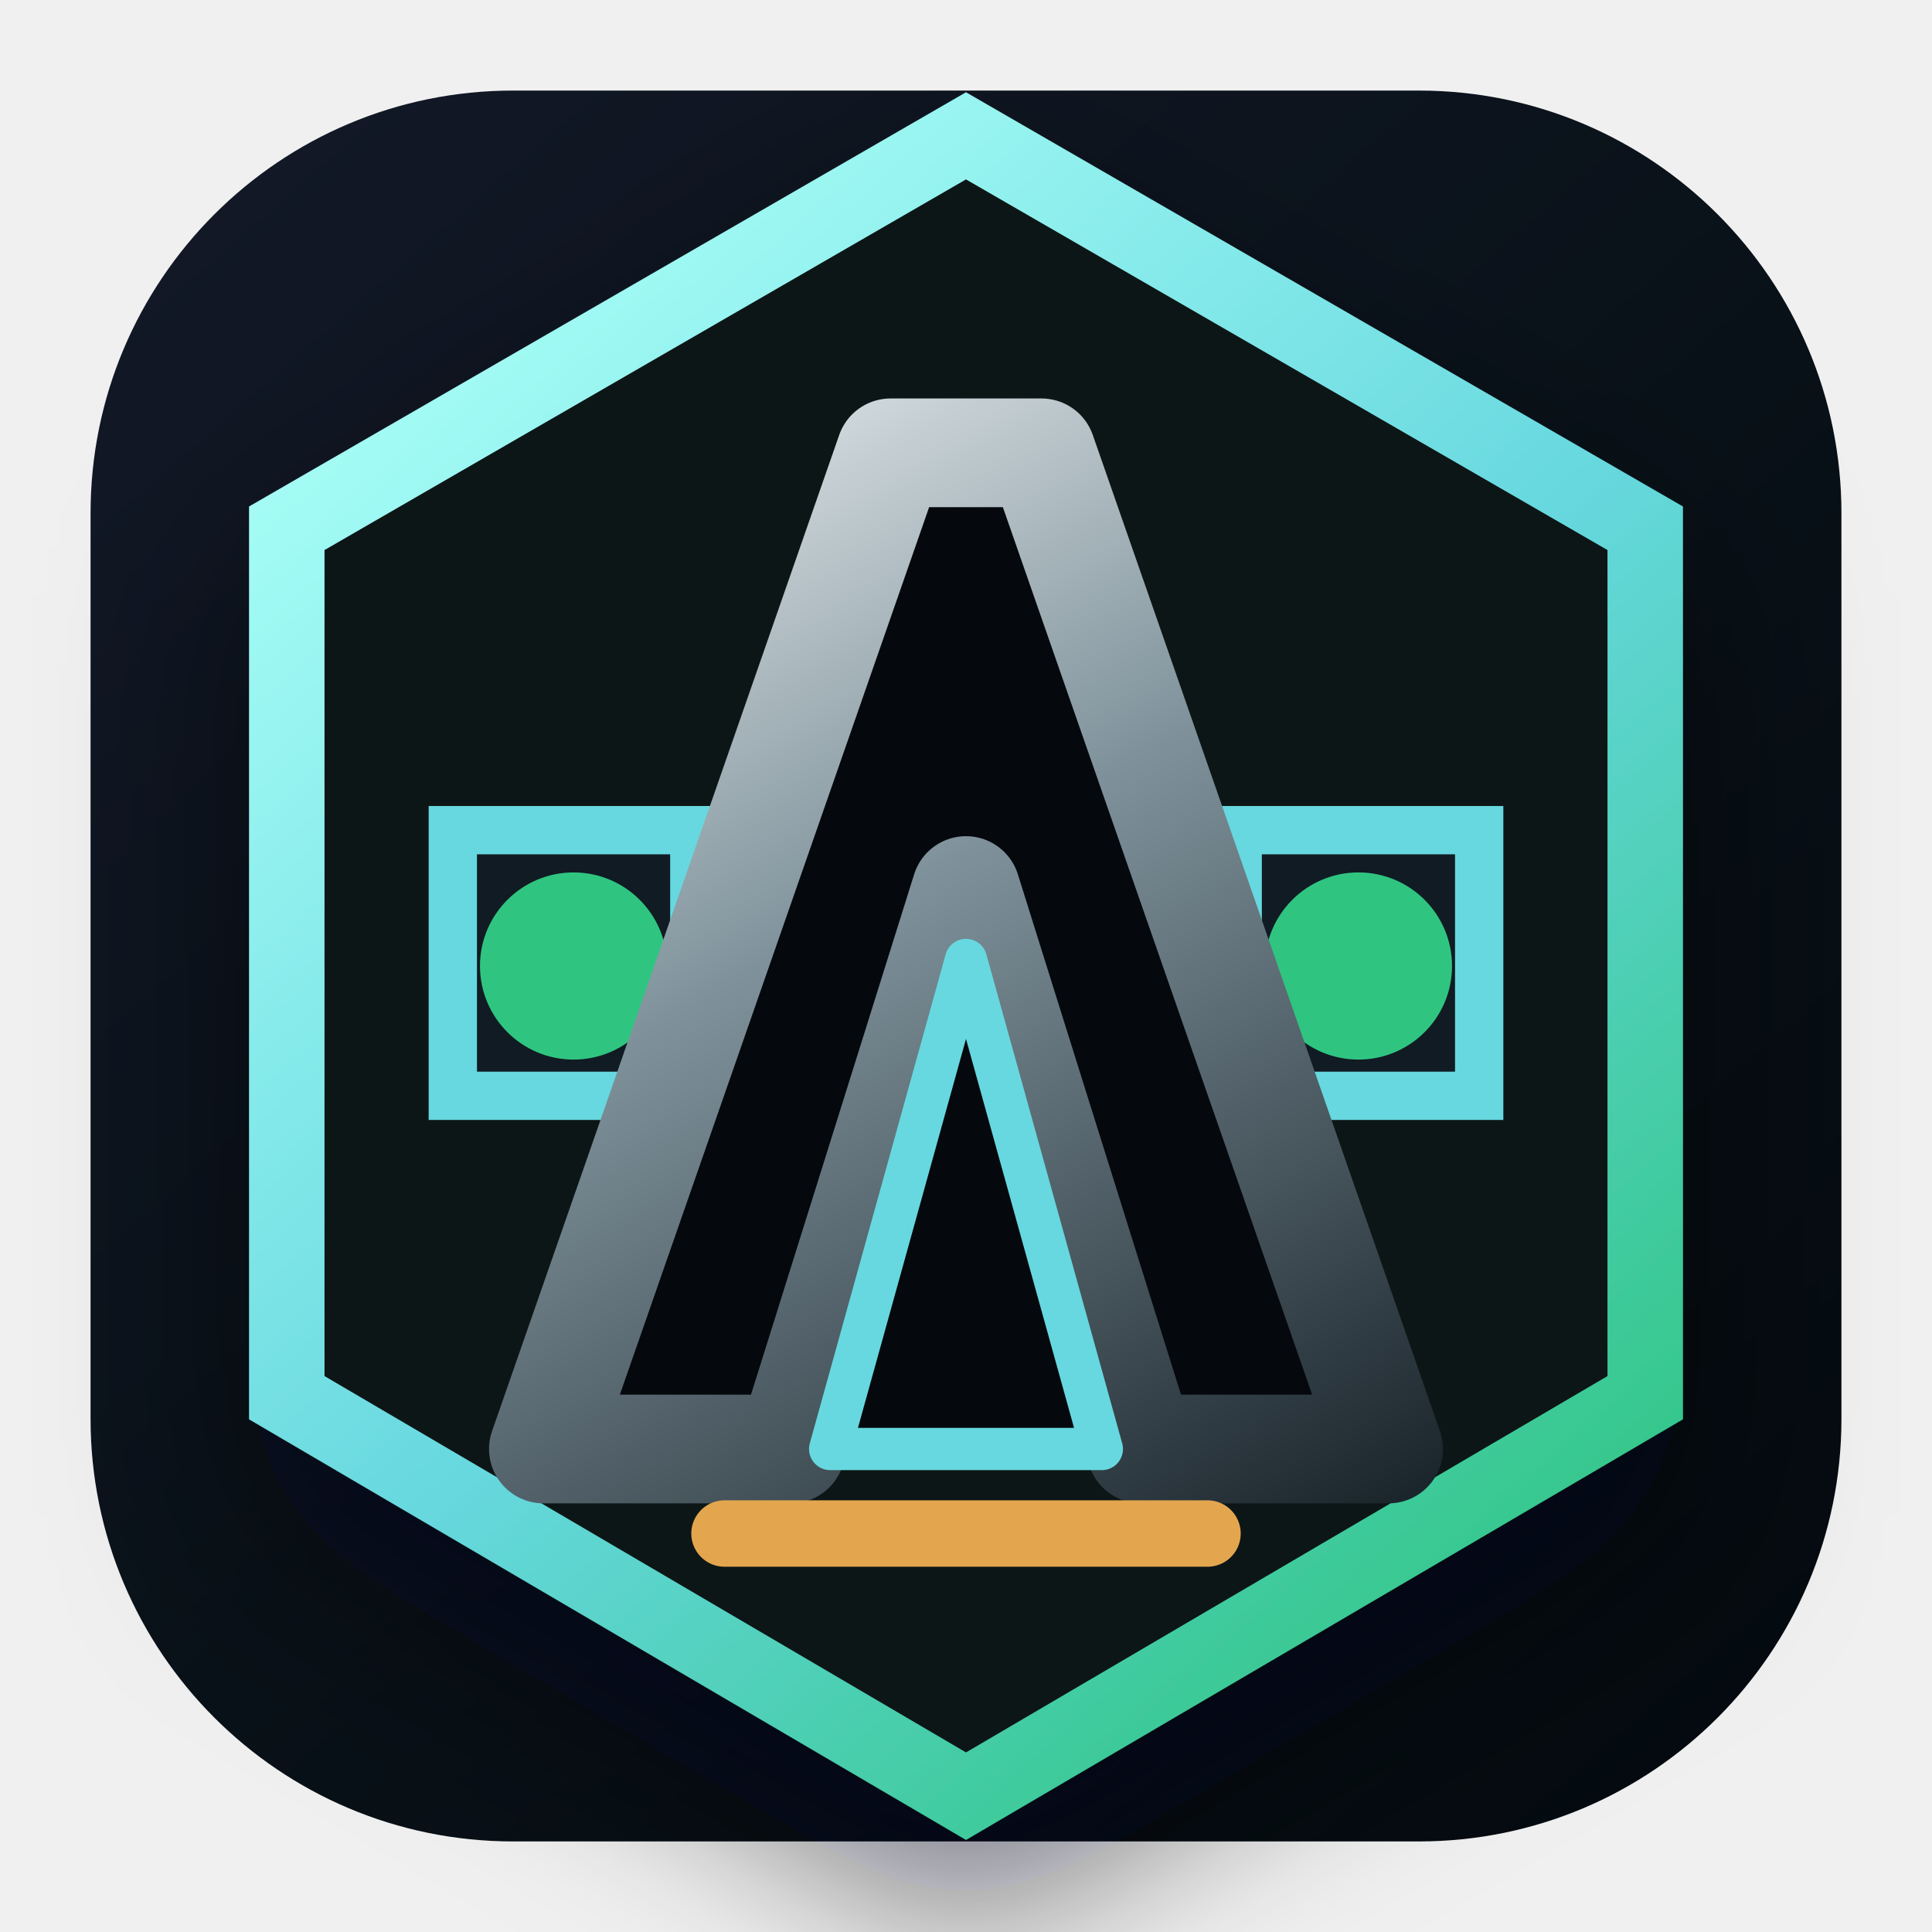
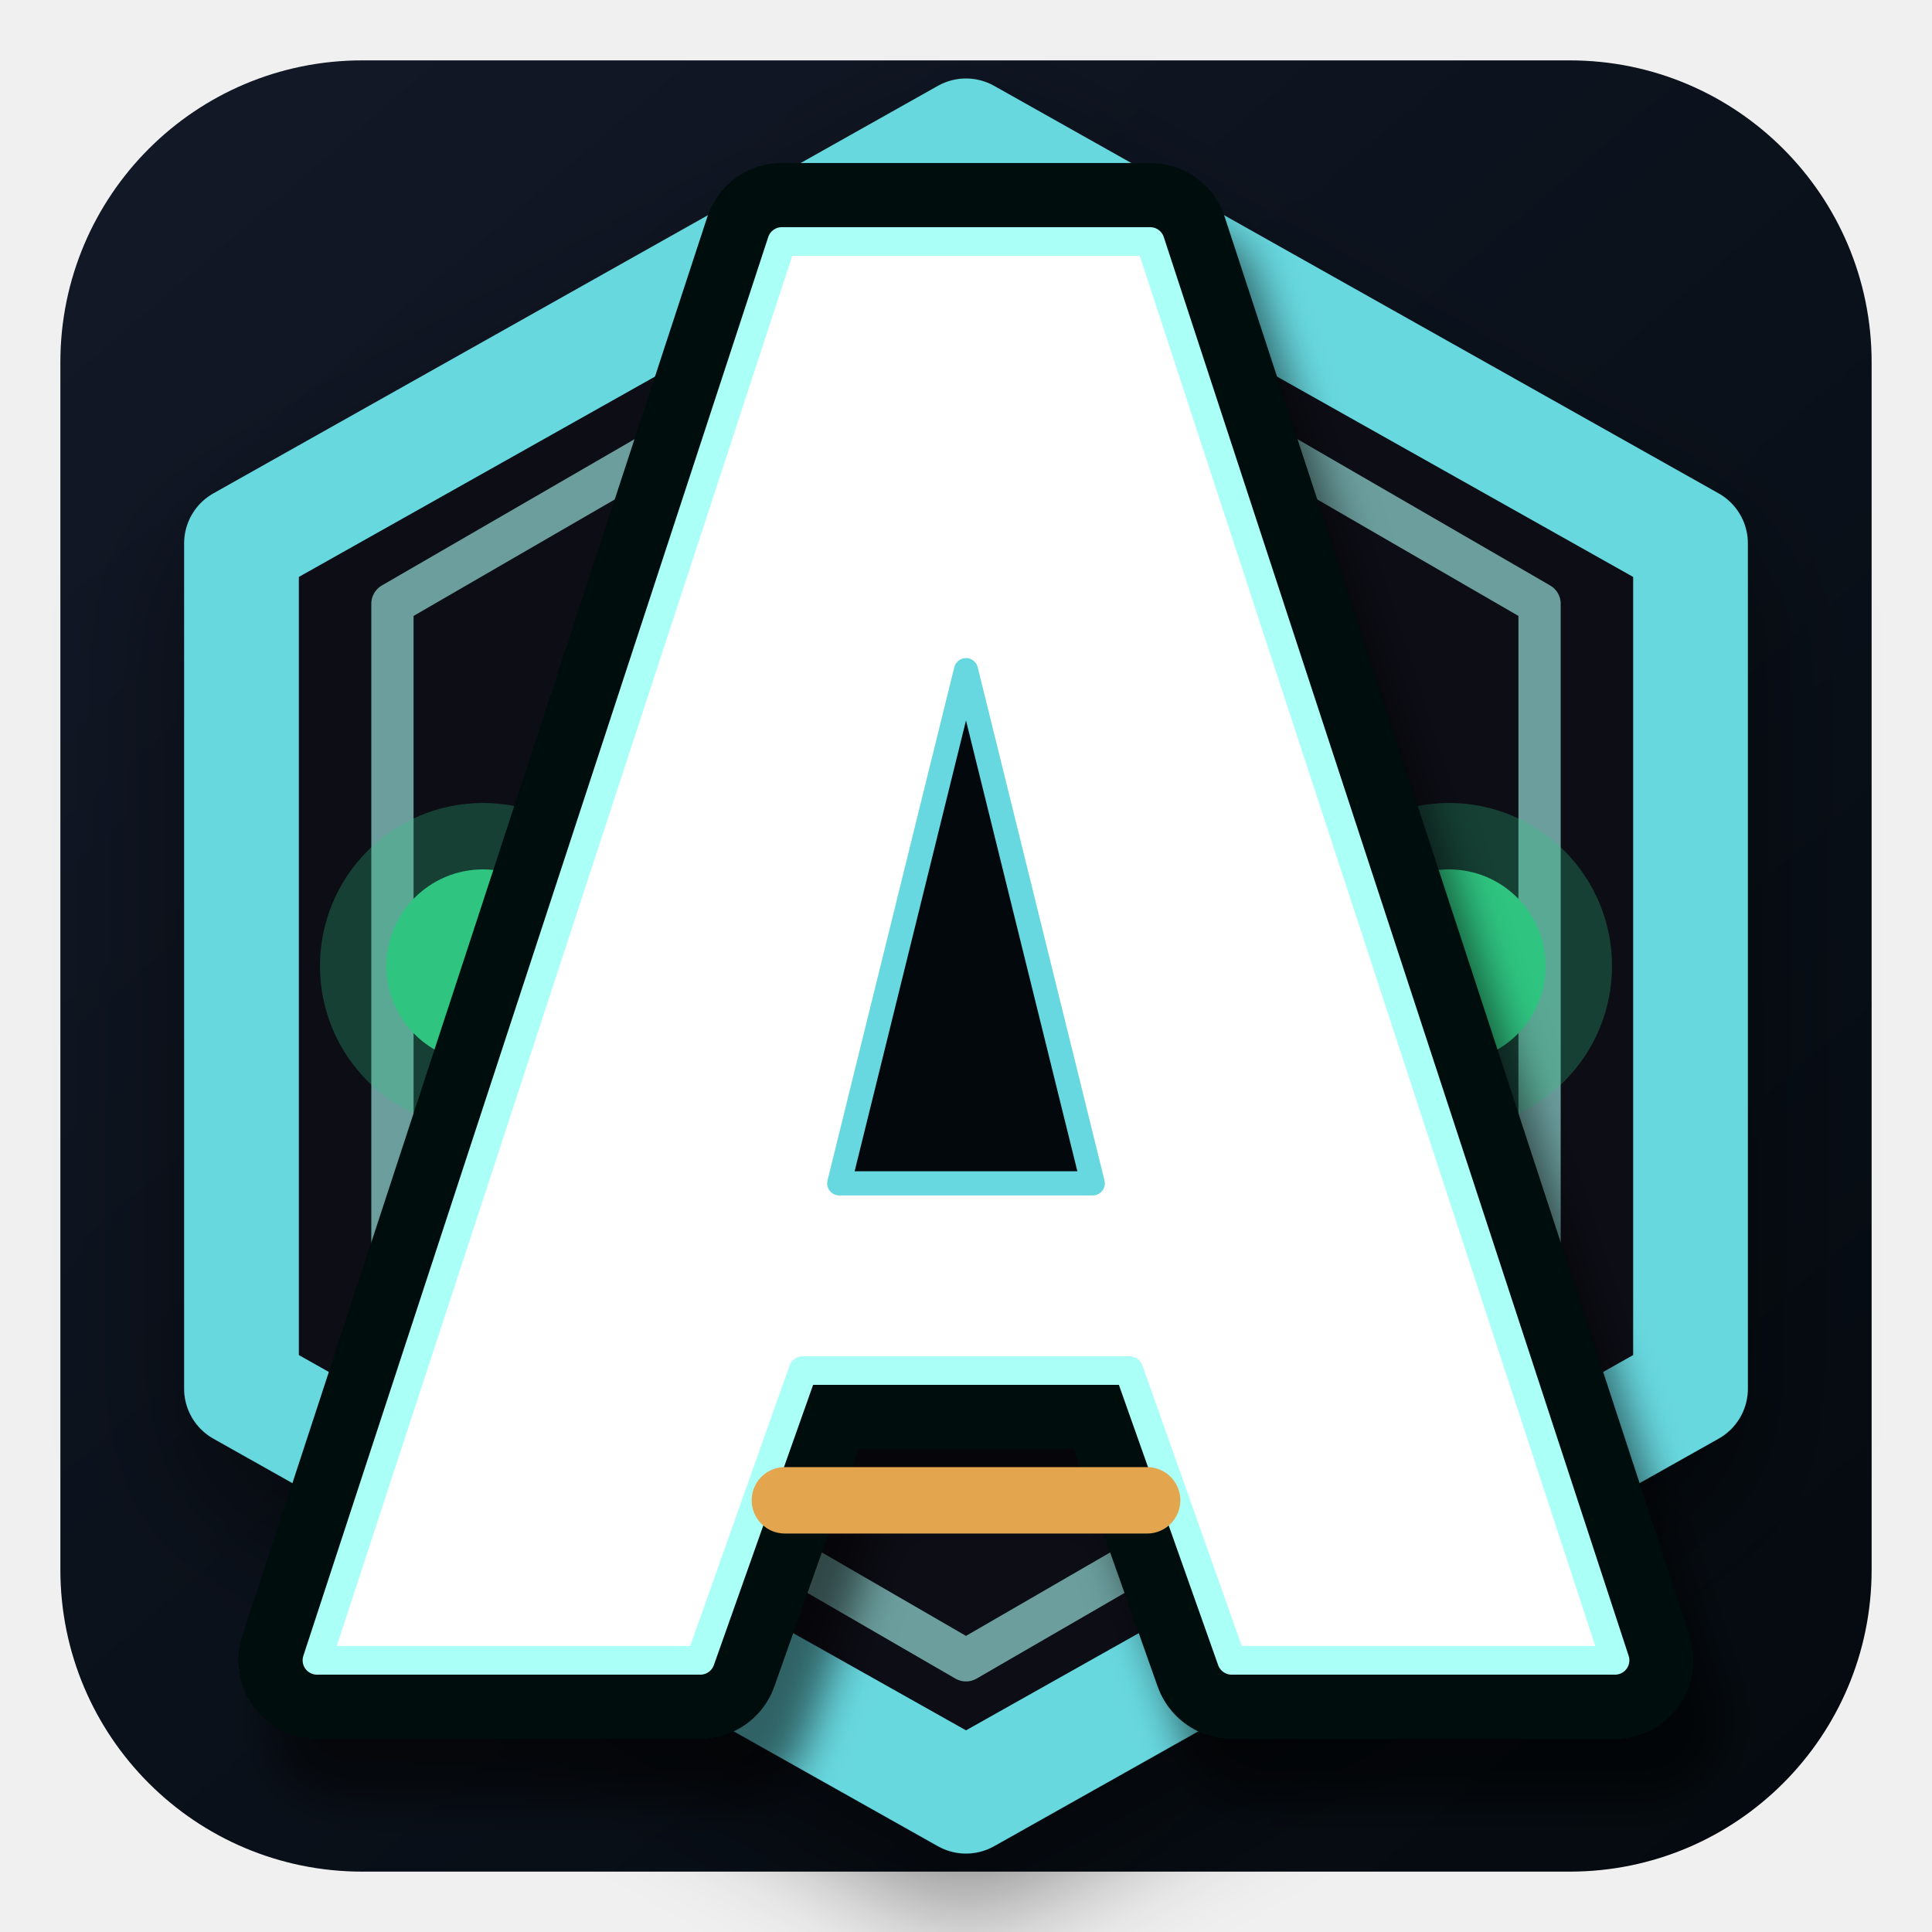
<svg xmlns="http://www.w3.org/2000/svg" viewBox="0 0 64 64" role="img" aria-label="among ai">
  <defs>
-     <linearGradient id="panel" x1="8" y1="5" x2="56" y2="60" gradientUnits="userSpaceOnUse">
+     <linearGradient id="bg" x1="8" y1="4" x2="58" y2="62" gradientUnits="userSpaceOnUse">
      <stop offset="0" stop-color="#121826" />
-       <stop offset="0.52" stop-color="#091118" />
      <stop offset="1" stop-color="#040a0f" />
    </linearGradient>
-     <linearGradient id="cyan" x1="12" y1="10" x2="52" y2="55" gradientUnits="userSpaceOnUse">
-       <stop offset="0" stop-color="#aafff7" />
-       <stop offset="0.52" stop-color="#67d8df" />
-       <stop offset="1" stop-color="#2fc581" />
-     </linearGradient>
-     <linearGradient id="metal" x1="21" y1="10" x2="44" y2="51" gradientUnits="userSpaceOnUse">
-       <stop offset="0" stop-color="#f2f6f7" />
-       <stop offset="0.45" stop-color="#7f929b" />
-       <stop offset="1" stop-color="#1b252c" />
-     </linearGradient>
-     <filter id="glow" x="-30%" y="-30%" width="160%" height="160%">
-       <feDropShadow dx="0" dy="0" stdDeviation="2" flood-color="#67d8df" flood-opacity="0.55" />
-       <feDropShadow dx="0" dy="3" stdDeviation="3" flood-color="#020617" flood-opacity="0.5" />
+     <filter id="cyan-glow" x="-24%" y="-24%" width="148%" height="148%">
+       <feDropShadow dx="0" dy="0" stdDeviation="1.5" flood-color="#67d8df" flood-opacity="0.55" />
+       <feDropShadow dx="0" dy="2" stdDeviation="2" flood-color="#000000" flood-opacity="0.45" />
+     </filter>
+     <filter id="mark-shadow" x="-18%" y="-18%" width="136%" height="136%">
+       <feDropShadow dx="1" dy="2" stdDeviation="0.7" flood-color="#000000" flood-opacity="0.55" />
    </filter>
  </defs>
-   <rect x="3" y="3" width="58" height="58" rx="14" fill="url(#panel)" />
-   <path d="M32 4.5 54.5 17.5v28.8L32 59.5 9.5 46.3V17.5Z" fill="#0b1218" stroke="url(#cyan)" stroke-width="2.5" filter="url(#glow)" />
-   <path d="M15 27.5h8v8.8h-8zM41 27.5h8v8.8h-8z" fill="#111b23" stroke="#67d8df" stroke-width="1.6" />
-   <circle cx="19" cy="32" r="3.1" fill="#2fc581" />
-   <circle cx="45" cy="32" r="3.1" fill="#2fc581" />
-   <path d="M18 48 29.5 15h5L46 48h-8.2L32 29.5 26.2 48Z" fill="#05090d" stroke="url(#metal)" stroke-linejoin="round" stroke-width="3.6" />
-   <path d="M32 31.8 27.5 48h9Z" fill="#05090d" stroke="#67d8df" stroke-linejoin="round" stroke-width="1.4" />
-   <path d="M24 50.8h16" stroke="#e3a64f" stroke-width="2.2" stroke-linecap="round" />
+   <rect x="2" y="2" width="60" height="60" rx="10" fill="url(#bg)" />
+   <path d="M32 4.5 56 18v28L32 59.5 8 46V18Z" fill="#071018" stroke="#67d8df" stroke-linejoin="round" stroke-width="3.8" filter="url(#cyan-glow)" />
+   <path d="M32 9 51 20v24L32 55 13 44V20Z" fill="none" stroke="#aafff7" stroke-linejoin="round" stroke-opacity="0.6" stroke-width="1.4" />
+   <circle cx="16" cy="32" r="5.4" fill="#2fc581" fill-opacity="0.28" />
+   <circle cx="48" cy="32" r="5.4" fill="#2fc581" fill-opacity="0.28" />
+   <circle cx="16" cy="32" r="3.2" fill="#2fc581" />
+   <circle cx="48" cy="32" r="3.2" fill="#2fc581" />
+   <path d="M10.5 55 25.9 8h12.2l15.4 47H40.8l-3.4-9.6H26.6L23.2 55Z" fill="#03080c" stroke="#03080c" stroke-linejoin="round" stroke-width="5.2" filter="url(#mark-shadow)" />
+   <path d="M10.5 55 25.9 8h12.2l15.4 47H40.8l-3.4-9.6H26.6L23.2 55Z" fill="#ffffff" stroke="#aafff7" stroke-linejoin="round" stroke-width="0.95" />
+   <path d="M32 22.2 27.8 39.2h8.4Z" fill="#03080c" stroke="#67d8df" stroke-linejoin="round" stroke-width="0.8" />
+   <path d="M26 49.7h12" stroke="#e3a64f" stroke-linecap="round" stroke-width="2.2" />
</svg>
